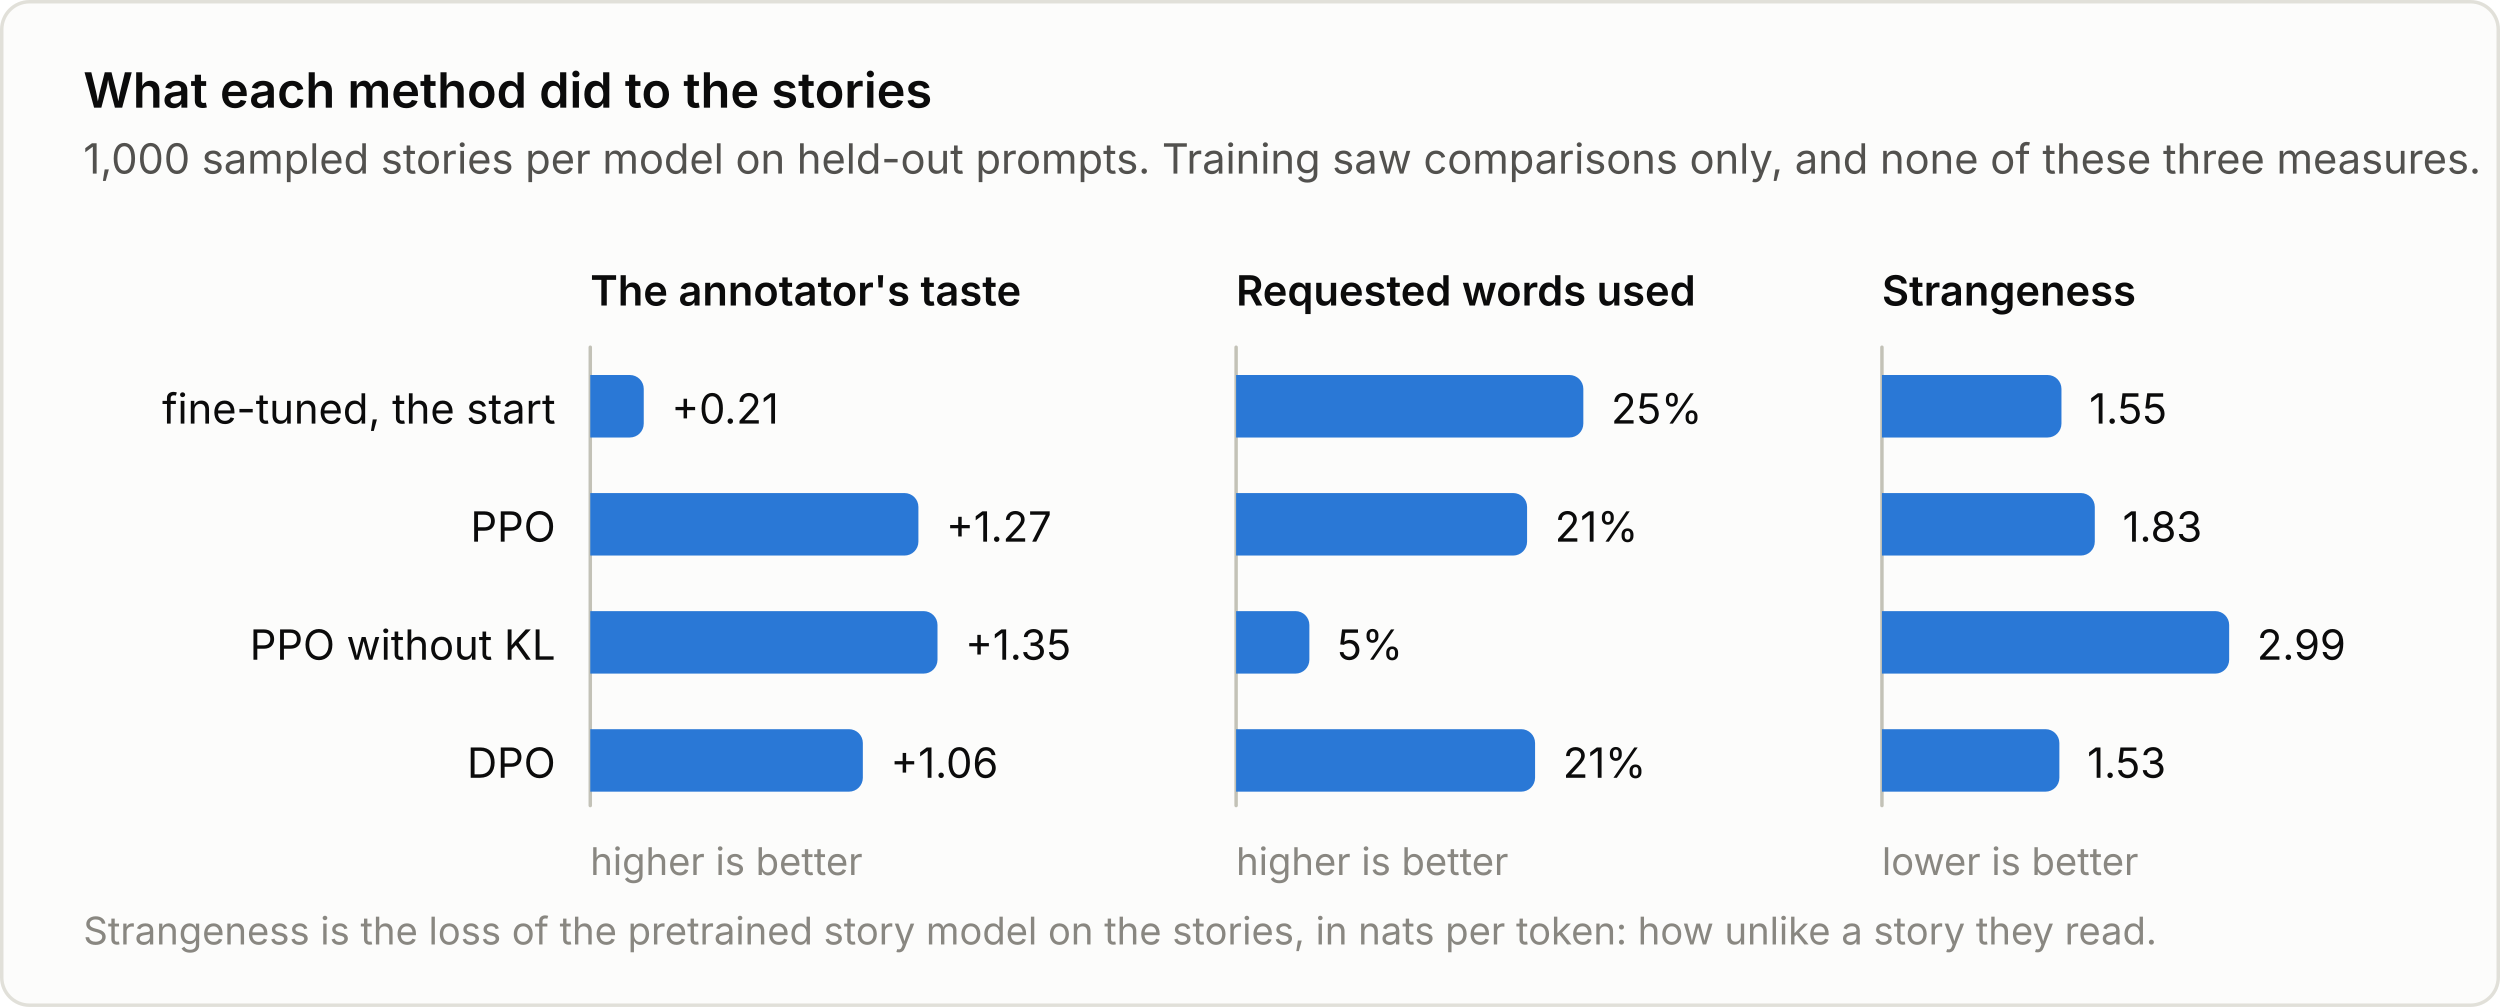
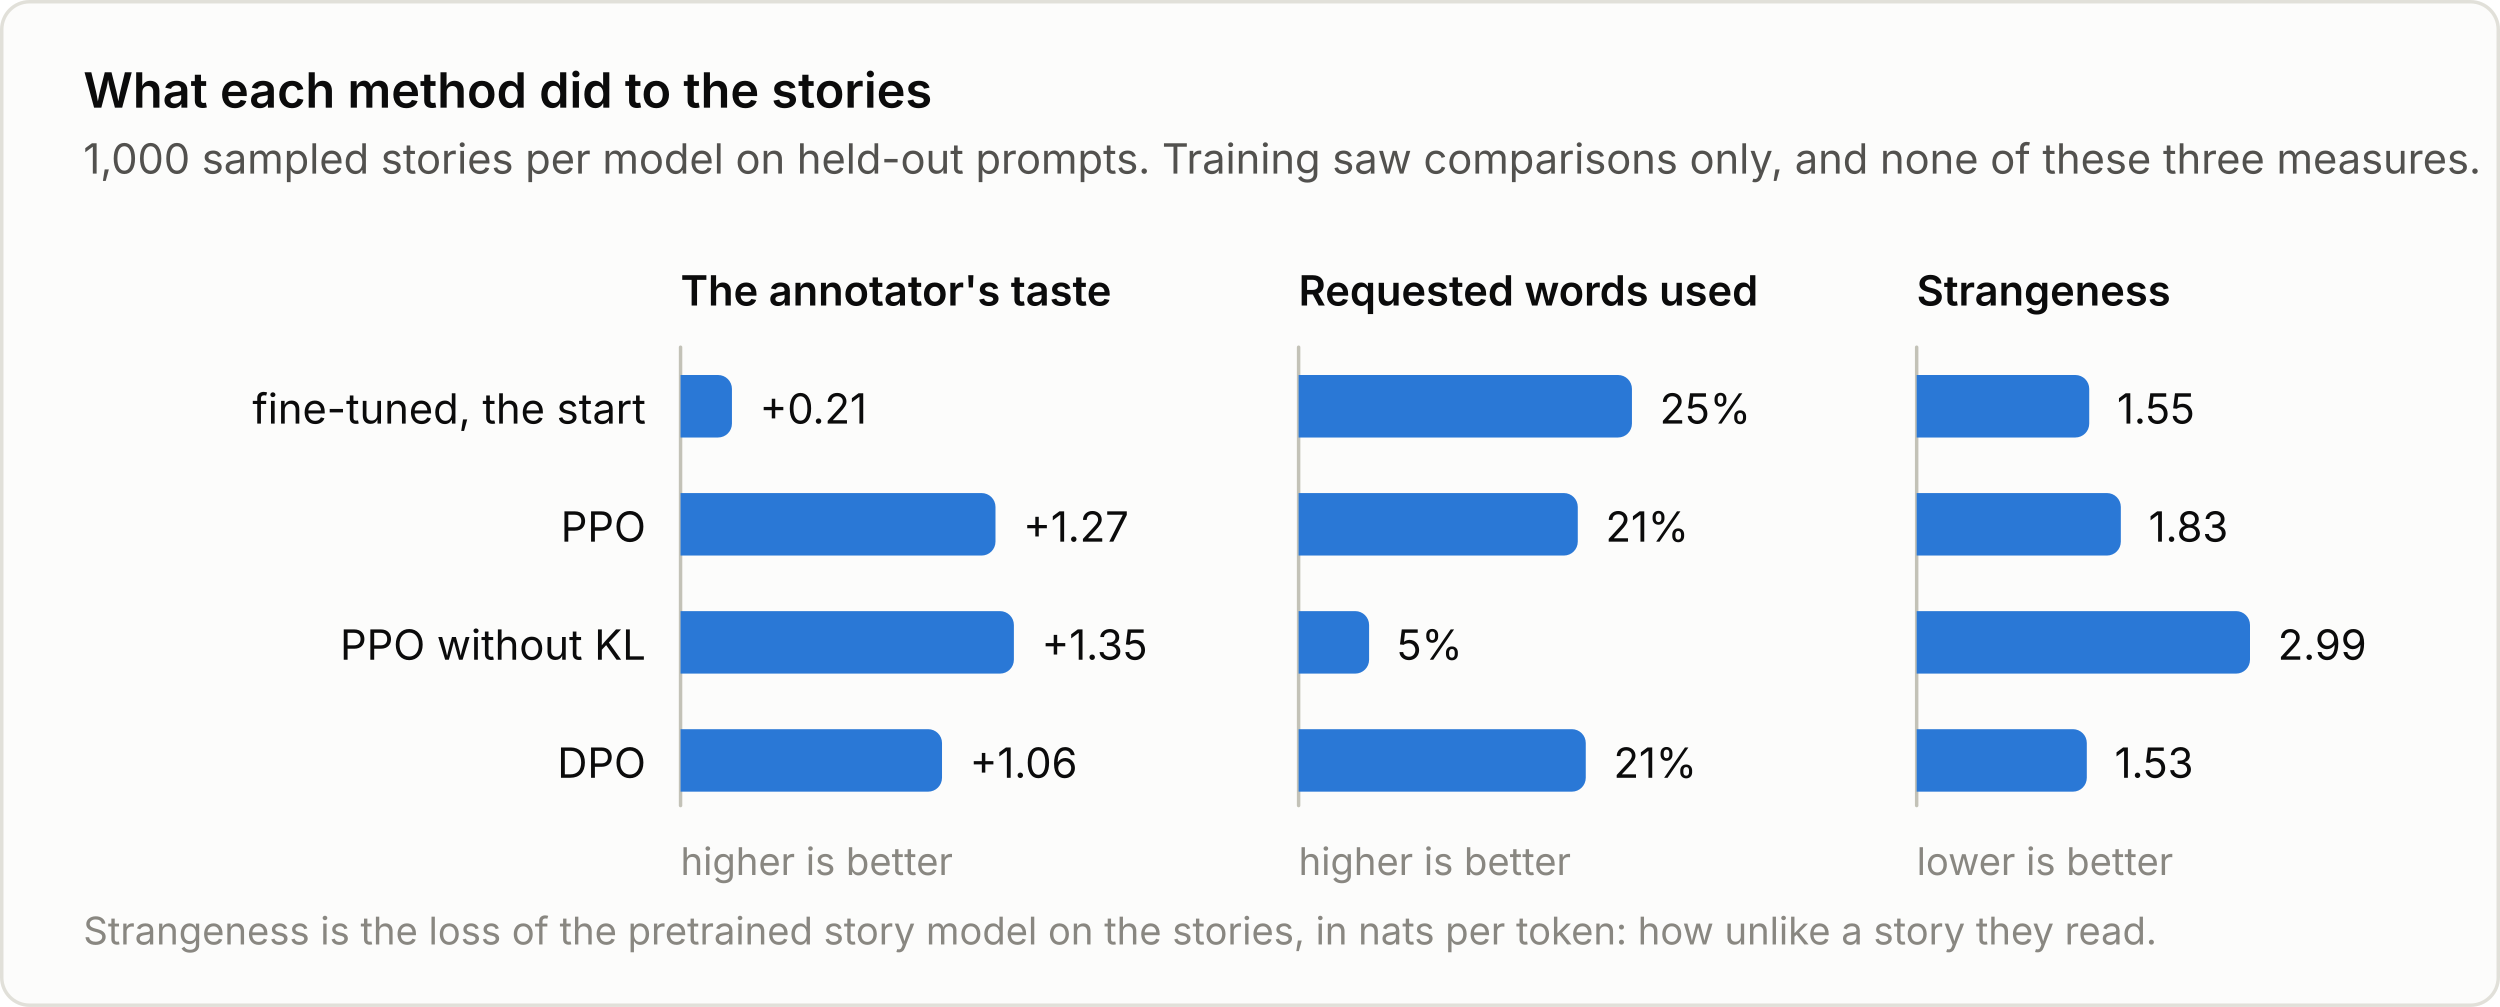
<svg xmlns="http://www.w3.org/2000/svg" width="720" height="290" viewBox="0 0 720 290" role="img">
  <style>text{font-family:system-ui,-apple-system,'Segoe UI',sans-serif}.f-surface{fill:#fcfcfb}.s-surface{stroke:#fcfcfb}.f-ink{fill:#0b0b0b}.s-ink{stroke:#0b0b0b}.f-ink2{fill:#52514e}.s-ink2{stroke:#52514e}.f-muted{fill:#898781}.s-muted{stroke:#898781}.f-grid{fill:#e1e0d9}.s-grid{stroke:#e1e0d9}.f-axis{fill:#c3c2b7}.s-axis{stroke:#c3c2b7}.f-s1{fill:#2a78d6}.s-s1{stroke:#2a78d6}.f-s2{fill:#eb6834}.s-s2{stroke:#eb6834}.f-s3{fill:#1baf7a}.s-s3{stroke:#1baf7a}@media(prefers-color-scheme:dark){.f-surface{fill:#1a1a19}.s-surface{stroke:#1a1a19}.f-ink{fill:#f0efec}.s-ink{stroke:#f0efec}.f-ink2{fill:#c3c2b7}.s-ink2{stroke:#c3c2b7}.f-muted{fill:#898781}.s-muted{stroke:#898781}.f-grid{fill:#2c2c2a}.s-grid{stroke:#2c2c2a}.f-axis{fill:#383835}.s-axis{stroke:#383835}.f-s1{fill:#3987e5}.s-s1{stroke:#3987e5}.f-s2{fill:#d95926}.s-s2{stroke:#d95926}.f-s3{fill:#199e70}.s-s3{stroke:#199e70}}</style>
  <rect class="f-surface s-grid" x="0.5" y="0.5" width="719" height="289" rx="8" stroke-width="1" />
  <text class="f-ink" x="24" y="31" font-size="14" text-anchor="start" font-weight="600">What each method did to the stories</text>
  <text class="f-ink2" x="24" y="50" font-size="12" text-anchor="start">1,000 sampled stories per model on held-out prompts. Training saw comparisons only, and none of these three measures.</text>
-   <text class="f-ink" x="170" y="88" font-size="12" text-anchor="start" font-weight="600">The annotator's taste</text>
-   <line class="s-axis" x1="170" y1="100" x2="170" y2="232" stroke-width="1" stroke-linecap="round" />
-   <text class="f-ink" x="160" y="122" font-size="12" text-anchor="end">fine-tuned, the start</text>
-   <path class="f-s1" d="M170 108 H181.4 a4 4 0 0 1 4 4 V122 a4 4 0 0 1 -4 4 H170 Z" />
-   <text class="f-ink" x="193.4" y="122" font-size="12" text-anchor="start">+0.21</text>
-   <text class="f-ink" x="160" y="156" font-size="12" text-anchor="end">PPO</text>
-   <path class="f-s1" d="M170 142 H260.5 a4 4 0 0 1 4 4 V156 a4 4 0 0 1 -4 4 H170 Z" />
-   <text class="f-ink" x="272.5" y="156" font-size="12" text-anchor="start">+1.27</text>
-   <text class="f-ink" x="160" y="190" font-size="12" text-anchor="end">PPO without KL</text>
-   <path class="f-s1" d="M170 176 H266 a4 4 0 0 1 4 4 V190 a4 4 0 0 1 -4 4 H170 Z" />
-   <text class="f-ink" x="278" y="190" font-size="12" text-anchor="start">+1.35</text>
-   <text class="f-ink" x="160" y="224" font-size="12" text-anchor="end">DPO</text>
-   <path class="f-s1" d="M170 210 H244.5 a4 4 0 0 1 4 4 V224 a4 4 0 0 1 -4 4 H170 Z" />
-   <text class="f-ink" x="256.5" y="224" font-size="12" text-anchor="start">+1.06</text>
-   <text class="f-muted" x="170" y="252" font-size="11" text-anchor="start">higher is better</text>
-   <text class="f-ink" x="356" y="88" font-size="12" text-anchor="start" font-weight="600">Requested words used</text>
-   <line class="s-axis" x1="356" y1="100" x2="356" y2="232" stroke-width="1" stroke-linecap="round" />
-   <path class="f-s1" d="M356 108 H452 a4 4 0 0 1 4 4 V122 a4 4 0 0 1 -4 4 H356 Z" />
-   <text class="f-ink" x="464" y="122" font-size="12" text-anchor="start">25%</text>
-   <path class="f-s1" d="M356 142 H435.8 a4 4 0 0 1 4 4 V156 a4 4 0 0 1 -4 4 H356 Z" />
-   <text class="f-ink" x="447.8" y="156" font-size="12" text-anchor="start">21%</text>
-   <path class="f-s1" d="M356 176 H373.1 a4 4 0 0 1 4 4 V190 a4 4 0 0 1 -4 4 H356 Z" />
-   <text class="f-ink" x="385.1" y="190" font-size="12" text-anchor="start">5%</text>
-   <path class="f-s1" d="M356 210 H438.1 a4 4 0 0 1 4 4 V224 a4 4 0 0 1 -4 4 H356 Z" />
-   <text class="f-ink" x="450.1" y="224" font-size="12" text-anchor="start">21%</text>
-   <text class="f-muted" x="356" y="252" font-size="11" text-anchor="start">higher is better</text>
-   <text class="f-ink" x="542" y="88" font-size="12" text-anchor="start" font-weight="600">Strangeness</text>
-   <line class="s-axis" x1="542" y1="100" x2="542" y2="232" stroke-width="1" stroke-linecap="round" />
-   <path class="f-s1" d="M542 108 H589.7 a4 4 0 0 1 4 4 V122 a4 4 0 0 1 -4 4 H542 Z" />
-   <text class="f-ink" x="601.7" y="122" font-size="12" text-anchor="start">1.55</text>
-   <path class="f-s1" d="M542 142 H599.3 a4 4 0 0 1 4 4 V156 a4 4 0 0 1 -4 4 H542 Z" />
-   <text class="f-ink" x="611.3" y="156" font-size="12" text-anchor="start">1.83</text>
-   <path class="f-s1" d="M542 176 H638 a4 4 0 0 1 4 4 V190 a4 4 0 0 1 -4 4 H542 Z" />
-   <text class="f-ink" x="650" y="190" font-size="12" text-anchor="start">2.99</text>
-   <path class="f-s1" d="M542 210 H589.1 a4 4 0 0 1 4 4 V224 a4 4 0 0 1 -4 4 H542 Z" />
-   <text class="f-ink" x="601.1" y="224" font-size="12" text-anchor="start">1.53</text>
-   <text class="f-muted" x="542" y="252" font-size="11" text-anchor="start">lower is better</text>
+   <text class="f-ink" x="196" y="88" font-size="12" text-anchor="start" font-weight="600">The annotator's taste</text>
+   <line class="s-axis" x1="196" y1="100" x2="196" y2="232" stroke-width="1" stroke-linecap="round" />
+   <text class="f-ink" x="186" y="122" font-size="12" text-anchor="end">fine-tuned, the start</text>
+   <path class="f-s1" d="M196 108 H206.8 a4 4 0 0 1 4 4 V122 a4 4 0 0 1 -4 4 H196 Z" />
+   <text class="f-ink" x="218.8" y="122" font-size="12" text-anchor="start">+0.21</text>
+   <text class="f-ink" x="186" y="156" font-size="12" text-anchor="end">PPO</text>
+   <path class="f-s1" d="M196 142 H282.7 a4 4 0 0 1 4 4 V156 a4 4 0 0 1 -4 4 H196 Z" />
+   <text class="f-ink" x="294.7" y="156" font-size="12" text-anchor="start">+1.27</text>
+   <text class="f-ink" x="186" y="190" font-size="12" text-anchor="end">PPO without KL</text>
+   <path class="f-s1" d="M196 176 H288 a4 4 0 0 1 4 4 V190 a4 4 0 0 1 -4 4 H196 Z" />
+   <text class="f-ink" x="300" y="190" font-size="12" text-anchor="start">+1.35</text>
+   <text class="f-ink" x="186" y="224" font-size="12" text-anchor="end">DPO</text>
+   <path class="f-s1" d="M196 210 H267.3 a4 4 0 0 1 4 4 V224 a4 4 0 0 1 -4 4 H196 Z" />
+   <text class="f-ink" x="279.3" y="224" font-size="12" text-anchor="start">+1.06</text>
+   <text class="f-muted" x="196" y="252" font-size="11" text-anchor="start">higher is better</text>
+   <text class="f-ink" x="374" y="88" font-size="12" text-anchor="start" font-weight="600">Requested words used</text>
+   <line class="s-axis" x1="374" y1="100" x2="374" y2="232" stroke-width="1" stroke-linecap="round" />
+   <path class="f-s1" d="M374 108 H466 a4 4 0 0 1 4 4 V122 a4 4 0 0 1 -4 4 H374 Z" />
+   <text class="f-ink" x="478" y="122" font-size="12" text-anchor="start">25%</text>
+   <path class="f-s1" d="M374 142 H450.4 a4 4 0 0 1 4 4 V156 a4 4 0 0 1 -4 4 H374 Z" />
+   <text class="f-ink" x="462.4" y="156" font-size="12" text-anchor="start">21%</text>
+   <path class="f-s1" d="M374 176 H390.3 a4 4 0 0 1 4 4 V190 a4 4 0 0 1 -4 4 H374 Z" />
+   <text class="f-ink" x="402.3" y="190" font-size="12" text-anchor="start">5%</text>
+   <path class="f-s1" d="M374 210 H452.7 a4 4 0 0 1 4 4 V224 a4 4 0 0 1 -4 4 H374 Z" />
+   <text class="f-ink" x="464.7" y="224" font-size="12" text-anchor="start">21%</text>
+   <text class="f-muted" x="374" y="252" font-size="11" text-anchor="start">higher is better</text>
+   <text class="f-ink" x="552" y="88" font-size="12" text-anchor="start" font-weight="600">Strangeness</text>
+   <line class="s-axis" x1="552" y1="100" x2="552" y2="232" stroke-width="1" stroke-linecap="round" />
+   <path class="f-s1" d="M552 108 H597.7 a4 4 0 0 1 4 4 V122 a4 4 0 0 1 -4 4 H552 Z" />
+   <text class="f-ink" x="609.7" y="122" font-size="12" text-anchor="start">1.55</text>
+   <path class="f-s1" d="M552 142 H606.8 a4 4 0 0 1 4 4 V156 a4 4 0 0 1 -4 4 H552 Z" />
+   <text class="f-ink" x="618.8" y="156" font-size="12" text-anchor="start">1.83</text>
+   <path class="f-s1" d="M552 176 H644 a4 4 0 0 1 4 4 V190 a4 4 0 0 1 -4 4 H552 Z" />
+   <text class="f-ink" x="656" y="190" font-size="12" text-anchor="start">2.99</text>
+   <path class="f-s1" d="M552 210 H597 a4 4 0 0 1 4 4 V224 a4 4 0 0 1 -4 4 H552 Z" />
+   <text class="f-ink" x="609" y="224" font-size="12" text-anchor="start">1.53</text>
+   <text class="f-muted" x="552" y="252" font-size="11" text-anchor="start">lower is better</text>
  <text class="f-muted" x="24" y="272" font-size="11" text-anchor="start">Strangeness is the loss of the pretrained story model on the stories, in nats per token: how unlike a story they read.</text>
</svg>
